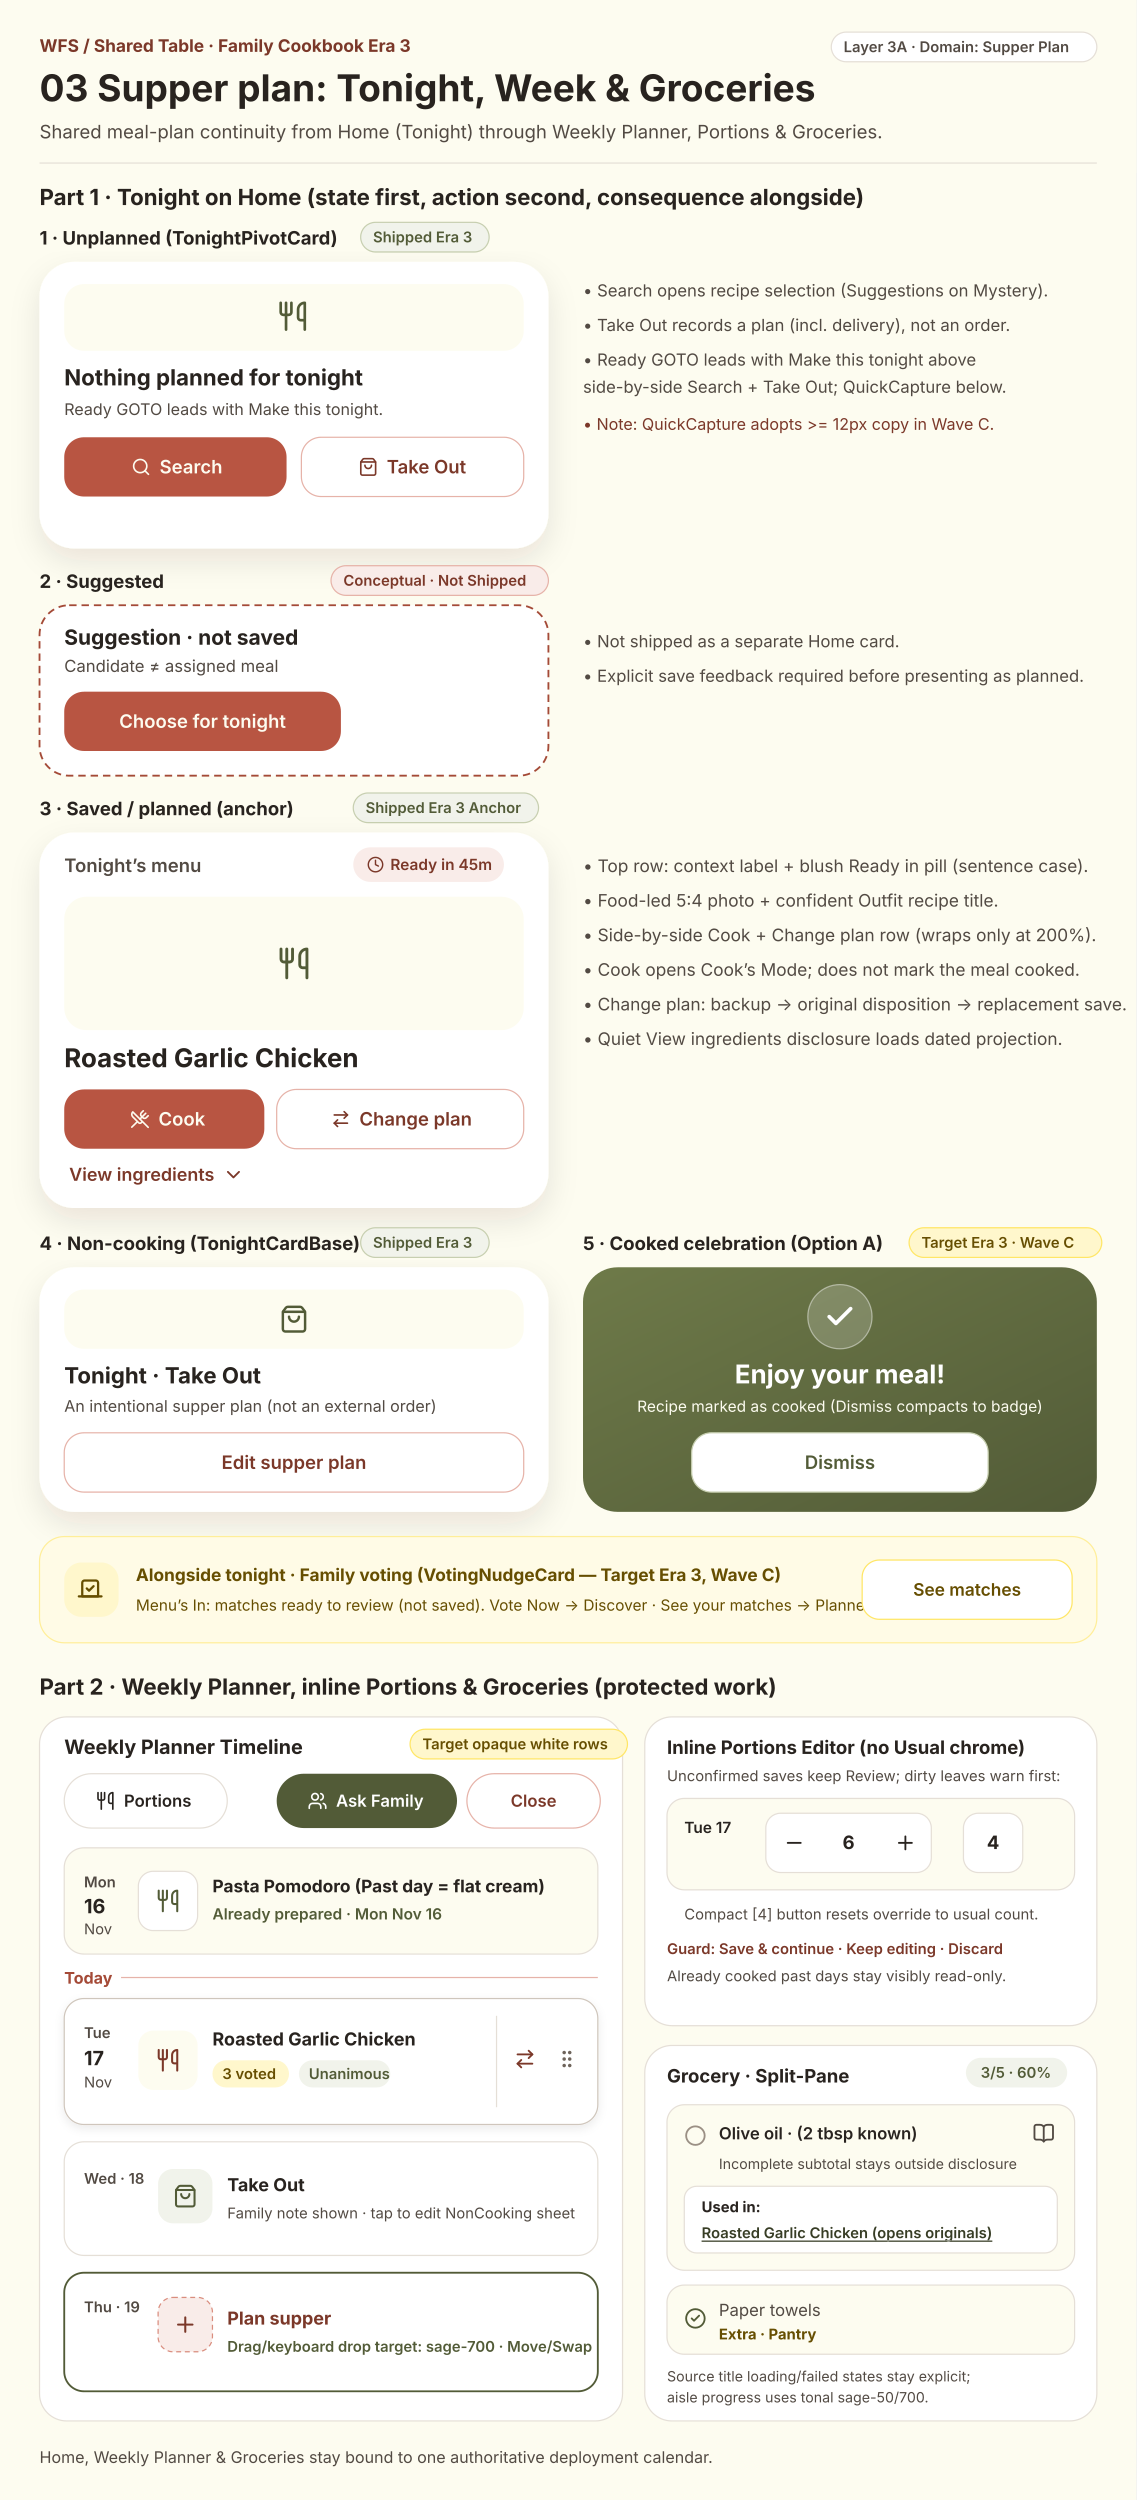
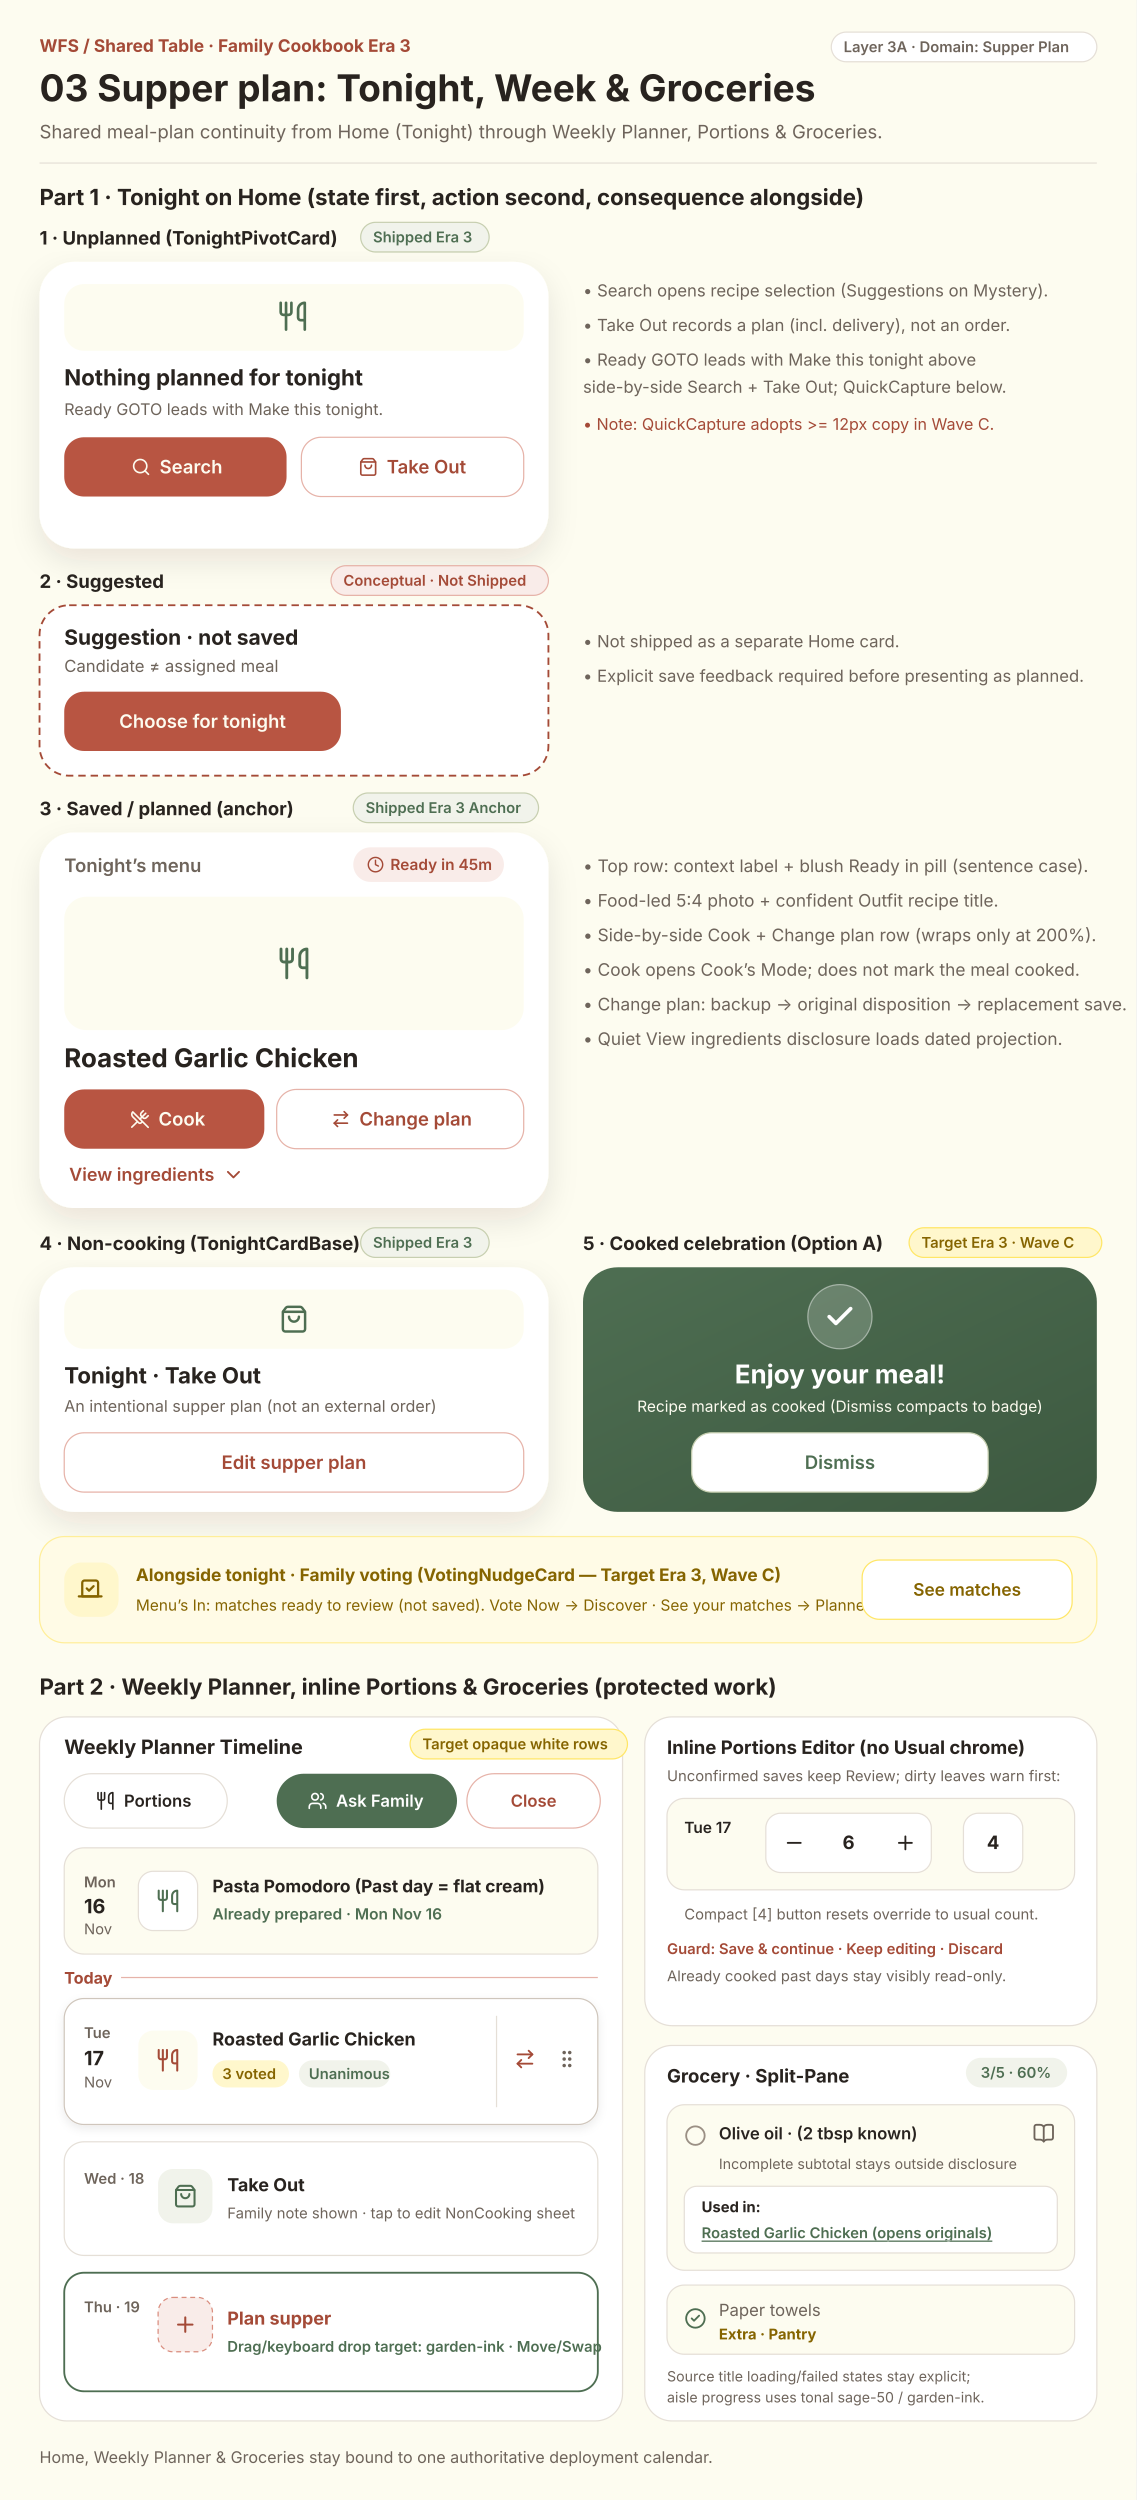
<svg xmlns="http://www.w3.org/2000/svg" width="920" height="2024" viewBox="0 0 920 2024" role="img" aria-labelledby="title desc">
  <defs>
    <filter id="cardShadow" x="-8%" y="-8%" width="116%" height="124%">
      <feDropShadow dx="0" dy="10" stdDeviation="12" flood-color="#28231F" flood-opacity="0.10" />
    </filter>
    <filter id="smShadow" x="-8%" y="-8%" width="116%" height="124%">
      <feDropShadow dx="0" dy="3" stdDeviation="4" flood-color="#28231F" flood-opacity="0.08" />
    </filter>
    <linearGradient id="herbGrad" x1="0" y1="0" x2="1" y2="1">
-       <stop offset="0%" stop-color="#6E7A49" />
-       <stop offset="100%" stop-color="#525B37" />
+       <stop offset="0%" stop-color="#4E6E52" />
+       <stop offset="100%" stop-color="#3D5940" />
    </linearGradient>
  </defs>
  <style>text { font-family: Inter, "DejaVu Sans", sans-serif; } .heading { font-family: Outfit, Inter, "DejaVu Sans", sans-serif; }</style>
  <rect x="0" y="0" width="920" height="2024" rx="0" fill="#FDFCF0" />
  <rect x="0" y="0" width="920" height="140" rx="0" fill="#FDFCF0" />
-   <text x="32" y="42" font-size="14" fill="#7B3829" font-weight="700">WFS / Shared Table · Family Cookbook Era 3</text>
+   <text x="32" y="42" font-size="14" fill="#A44A37" font-weight="700">WFS / Shared Table · Family Cookbook Era 3</text>
  <rect x="673" y="26" width="215" height="24" rx="12" fill="#FFFFFF" stroke="#E5DFD7" stroke-width="1" />
-   <text x="683" y="42.2" font-size="12" fill="#524A43" font-weight="600">Layer 3A · Domain: Supper Plan</text>
+   <text x="683" y="42.2" font-size="12" fill="#6E645B" font-weight="600">Layer 3A · Domain: Supper Plan</text>
  <text x="32" y="82" font-size="30" fill="#28231F" font-weight="700" class="heading">03  Supper plan: Tonight, Week &amp; Groceries</text>
-   <text x="32" y="112" font-size="15" fill="#524A43" font-weight="400">Shared meal-plan continuity from Home (Tonight) through Weekly Planner, Portions &amp; Groceries.</text>
+   <text x="32" y="112" font-size="15" fill="#6E645B" font-weight="400">Shared meal-plan continuity from Home (Tonight) through Weekly Planner, Portions &amp; Groceries.</text>
  <line x1="32" y1="132" x2="888" y2="132" stroke="#E5DFD7" stroke-width="1" />
  <text x="32" y="166" font-size="18" fill="#28231F" font-weight="700" class="heading">Part 1 · Tonight on Home (state first, action second, consequence alongside)</text>
  <text x="32" y="198" font-size="15" fill="#28231F" font-weight="700">1 · Unplanned (TonightPivotCard)</text>
  <rect x="292" y="180" width="104" height="24" rx="12" fill="#F1F3EB" stroke="#C7CFB0" stroke-width="1" />
-   <text x="302" y="196.2" font-size="12" fill="#525B37" font-weight="600">Shipped Era 3</text>
+   <text x="302" y="196.2" font-size="12" fill="#4E6E52" font-weight="600">Shipped Era 3</text>
  <rect x="32" y="212" width="412" height="232" rx="28" fill="#FFFFFF" filter="url(#cardShadow)" />
  <rect x="52" y="230" width="372" height="54" rx="16" fill="#FDFCF0" />
-   <g transform="translate(224 243) scale(1.0833)" fill="none" stroke="#525B37" stroke-width="2" stroke-linecap="round" stroke-linejoin="round">
+   <g transform="translate(224 243) scale(1.0833)" fill="none" stroke="#4E6E52" stroke-width="2" stroke-linecap="round" stroke-linejoin="round">
    <path d="M3 2v7c0 1.1.9 2 2 2h4a2 2 0 0 0 2-2V2" />
    <path d="M7 2v20" />
    <path d="M21 15V2a5 5 0 0 0-5 5v6c0 1.1.9 2 2 2h3Zm0 0v7" />
  </g>
  <text x="52" y="312" font-size="18" fill="#28231F" font-weight="700" class="heading">Nothing planned for tonight</text>
-   <text x="52" y="336" font-size="13" fill="#524A43" font-weight="400">Ready GOTO leads with Make this tonight.</text>
+   <text x="52" y="336" font-size="13" fill="#6E645B" font-weight="400">Ready GOTO leads with Make this tonight.</text>
  <rect x="52" y="354" width="180" height="48" rx="16" fill="#B85542" />
  <g transform="translate(106.2 370) scale(0.6667)" fill="none" stroke="#FDFCF0" stroke-width="2" stroke-linecap="round" stroke-linejoin="round">
    <path d="m21 21-4.34-4.34" />
    <circle cx="11" cy="11" r="8" />
  </g>
  <text x="129.2" y="383.25" font-size="15" fill="#FDFCF0" font-weight="600">Search</text>
  <rect x="244" y="354" width="180" height="48" rx="16" fill="#FFFFFF" stroke="#E6B3A9" stroke-width="1" />
-   <g transform="translate(290.1 370) scale(0.6667)" fill="none" stroke="#7B3829" stroke-width="2" stroke-linecap="round" stroke-linejoin="round">
+   <g transform="translate(290.1 370) scale(0.6667)" fill="none" stroke="#A44A37" stroke-width="2" stroke-linecap="round" stroke-linejoin="round">
    <path d="M16 10a4 4 0 0 1-8 0" />
    <path d="M3.103 6.034h17.794" />
    <path d="M3.4 5.467a2 2 0 0 0-.4 1.2V20a2 2 0 0 0 2 2h14a2 2 0 0 0 2-2V6.667a2 2 0 0 0-.4-1.2l-2-2.667A2 2 0 0 0 17 2H7a2 2 0 0 0-1.6.8z" />
  </g>
-   <text x="313.1" y="383.25" font-size="15" fill="#7B3829" font-weight="600">Take Out</text>
-   <text x="472" y="240" font-size="13.5" fill="#524A43" font-weight="400">• Search opens recipe selection (Suggestions on Mystery).</text>
-   <text x="472" y="268" font-size="13.5" fill="#524A43" font-weight="400">• Take Out records a plan (incl. delivery), not an order.</text>
-   <text x="472" y="296" font-size="13.5" fill="#524A43" font-weight="400">• Ready GOTO leads with Make this tonight above</text>
-   <text x="472" y="318" font-size="13.5" fill="#524A43" font-weight="400">  side-by-side Search + Take Out; QuickCapture below.</text>
-   <text x="472" y="348" font-size="13" fill="#7B3829" font-weight="400">• Note: QuickCapture adopts &gt;= 12px copy in Wave C.</text>
+   <text x="313.1" y="383.25" font-size="15" fill="#A44A37" font-weight="600">Take Out</text>
+   <text x="472" y="240" font-size="13.5" fill="#6E645B" font-weight="400">• Search opens recipe selection (Suggestions on Mystery).</text>
+   <text x="472" y="268" font-size="13.5" fill="#6E645B" font-weight="400">• Take Out records a plan (incl. delivery), not an order.</text>
+   <text x="472" y="296" font-size="13.5" fill="#6E645B" font-weight="400">• Ready GOTO leads with Make this tonight above</text>
+   <text x="472" y="318" font-size="13.5" fill="#6E645B" font-weight="400">  side-by-side Search + Take Out; QuickCapture below.</text>
+   <text x="472" y="348" font-size="13" fill="#A44A37" font-weight="400">• Note: QuickCapture adopts &gt;= 12px copy in Wave C.</text>
  <text x="32" y="476" font-size="15" fill="#28231F" font-weight="700">2 · Suggested</text>
  <rect x="268" y="458" width="176" height="24" rx="12" fill="#F9ECE9" stroke="#E6B3A9" stroke-width="1" />
-   <text x="278" y="474.2" font-size="12" fill="#7B3829" font-weight="600">Conceptual · Not Shipped</text>
+   <text x="278" y="474.2" font-size="12" fill="#A44A37" font-weight="600">Conceptual · Not Shipped</text>
  <rect x="32" y="490" width="412" height="138" rx="24" fill="#FFFFFF" stroke="#A44A37" stroke-width="1.5" stroke-dasharray="6 4" />
  <text x="52" y="522" font-size="17" fill="#28231F" font-weight="700" class="heading">Suggestion · not saved</text>
-   <text x="52" y="544" font-size="13.5" fill="#524A43" font-weight="400">Candidate ≠ assigned meal</text>
+   <text x="52" y="544" font-size="13.5" fill="#6E645B" font-weight="400">Candidate ≠ assigned meal</text>
  <rect x="52" y="560" width="224" height="48" rx="16" fill="#B85542" />
  <text x="164" y="589.25" font-size="15" fill="#FDFCF0" font-weight="600" text-anchor="middle">Choose for tonight</text>
-   <text x="472" y="524" font-size="13.5" fill="#524A43" font-weight="400">• Not shipped as a separate Home card.</text>
-   <text x="472" y="552" font-size="13.5" fill="#524A43" font-weight="400">• Explicit save feedback required before presenting as planned.</text>
+   <text x="472" y="524" font-size="13.5" fill="#6E645B" font-weight="400">• Not shipped as a separate Home card.</text>
+   <text x="472" y="552" font-size="13.5" fill="#6E645B" font-weight="400">• Explicit save feedback required before presenting as planned.</text>
  <text x="32" y="660" font-size="15" fill="#28231F" font-weight="700">3 · Saved / planned (anchor)</text>
  <rect x="286" y="642" width="150" height="24" rx="12" fill="#F1F3EB" stroke="#C7CFB0" stroke-width="1" />
-   <text x="296" y="658.2" font-size="12" fill="#525B37" font-weight="600">Shipped Era 3 Anchor</text>
+   <text x="296" y="658.2" font-size="12" fill="#4E6E52" font-weight="600">Shipped Era 3 Anchor</text>
  <rect x="32" y="674" width="412" height="304" rx="28" fill="#FFFFFF" filter="url(#cardShadow)" />
-   <text x="52" y="706" font-size="15" fill="#524A43" font-weight="600">Tonight’s menu</text>
+   <text x="52" y="706" font-size="15" fill="#6E645B" font-weight="600">Tonight’s menu</text>
  <rect x="286" y="686" width="122" height="28" rx="14" fill="#F9ECE9" />
-   <g transform="translate(297 693) scale(0.5833)" fill="none" stroke="#7B3829" stroke-width="2" stroke-linecap="round" stroke-linejoin="round">
+   <g transform="translate(297 693) scale(0.5833)" fill="none" stroke="#A44A37" stroke-width="2" stroke-linecap="round" stroke-linejoin="round">
    <circle cx="12" cy="12" r="10" />
    <path d="M12 6v6l4 2" />
  </g>
-   <text x="316" y="704.375" font-size="12.5" fill="#7B3829" font-weight="600">Ready in 45m</text>
+   <text x="316" y="704.375" font-size="12.5" fill="#A44A37" font-weight="600">Ready in 45m</text>
  <rect x="52" y="726" width="372" height="108" rx="18" fill="#FDFCF0" />
-   <g transform="translate(224 766) scale(1.1667)" fill="none" stroke="#525B37" stroke-width="2" stroke-linecap="round" stroke-linejoin="round">
+   <g transform="translate(224 766) scale(1.1667)" fill="none" stroke="#4E6E52" stroke-width="2" stroke-linecap="round" stroke-linejoin="round">
    <path d="M3 2v7c0 1.1.9 2 2 2h4a2 2 0 0 0 2-2V2" />
    <path d="M7 2v20" />
    <path d="M21 15V2a5 5 0 0 0-5 5v6c0 1.1.9 2 2 2h3Zm0 0v7" />
  </g>
  <text x="52" y="864" font-size="21" fill="#28231F" font-weight="700" class="heading">Roasted Garlic Chicken</text>
  <rect x="52" y="882" width="162" height="48" rx="16" fill="#B85542" />
  <g transform="translate(105.3 898) scale(0.6667)" fill="none" stroke="#FDFCF0" stroke-width="2" stroke-linecap="round" stroke-linejoin="round">
    <path d="m16 2-2.3 2.3a3 3 0 0 0 0 4.2l1.8 1.8a3 3 0 0 0 4.2 0L22 8" />
    <path d="M15 15 3.3 3.3a4.2 4.2 0 0 0 0 6l7.3 7.3c.7.7 2 .7 2.8 0L15 15Zm0 0 7 7" />
    <path d="m2.1 21.8 6.4-6.3" />
    <path d="m19 5-7 7" />
  </g>
  <text x="128.3" y="911.25" font-size="15" fill="#FDFCF0" font-weight="600">Cook</text>
  <rect x="224" y="882" width="200" height="48" rx="16" fill="#FFFFFF" stroke="#E6B3A9" stroke-width="1" />
-   <g transform="translate(267.95 898) scale(0.6667)" fill="none" stroke="#7B3829" stroke-width="2" stroke-linecap="round" stroke-linejoin="round">
+   <g transform="translate(267.95 898) scale(0.6667)" fill="none" stroke="#A44A37" stroke-width="2" stroke-linecap="round" stroke-linejoin="round">
    <path d="m16 3 4 4-4 4" />
    <path d="M20 7H4" />
    <path d="m8 21-4-4 4-4" />
    <path d="M4 17h16" />
  </g>
-   <text x="290.95" y="911.25" font-size="15" fill="#7B3829" font-weight="600">Change plan</text>
-   <text x="56" y="956" font-size="14.5" fill="#7B3829" font-weight="600">View ingredients</text>
-   <g transform="translate(180 942) scale(0.75)" fill="none" stroke="#7B3829" stroke-width="2" stroke-linecap="round" stroke-linejoin="round">
+   <text x="290.95" y="911.25" font-size="15" fill="#A44A37" font-weight="600">Change plan</text>
+   <text x="56" y="956" font-size="14.5" fill="#A44A37" font-weight="600">View ingredients</text>
+   <g transform="translate(180 942) scale(0.75)" fill="none" stroke="#A44A37" stroke-width="2" stroke-linecap="round" stroke-linejoin="round">
    <path d="m6 9 6 6 6-6" />
  </g>
-   <text x="472" y="706" font-size="14" fill="#524A43" font-weight="400">• Top row: context label + blush Ready in pill (sentence case).</text>
-   <text x="472" y="734" font-size="14" fill="#524A43" font-weight="400">• Food-led 5:4 photo + confident Outfit recipe title.</text>
-   <text x="472" y="762" font-size="14" fill="#524A43" font-weight="400">• Side-by-side Cook + Change plan row (wraps only at 200%).</text>
-   <text x="472" y="790" font-size="14" fill="#524A43" font-weight="400">• Cook opens Cook’s Mode; does not mark the meal cooked.</text>
-   <text x="472" y="818" font-size="14" fill="#524A43" font-weight="400">• Change plan: backup → original disposition → replacement save.</text>
-   <text x="472" y="846" font-size="14" fill="#524A43" font-weight="400">• Quiet View ingredients disclosure loads dated projection.</text>
+   <text x="472" y="706" font-size="14" fill="#6E645B" font-weight="400">• Top row: context label + blush Ready in pill (sentence case).</text>
+   <text x="472" y="734" font-size="14" fill="#6E645B" font-weight="400">• Food-led 5:4 photo + confident Outfit recipe title.</text>
+   <text x="472" y="762" font-size="14" fill="#6E645B" font-weight="400">• Side-by-side Cook + Change plan row (wraps only at 200%).</text>
+   <text x="472" y="790" font-size="14" fill="#6E645B" font-weight="400">• Cook opens Cook’s Mode; does not mark the meal cooked.</text>
+   <text x="472" y="818" font-size="14" fill="#6E645B" font-weight="400">• Change plan: backup → original disposition → replacement save.</text>
+   <text x="472" y="846" font-size="14" fill="#6E645B" font-weight="400">• Quiet View ingredients disclosure loads dated projection.</text>
  <text x="32" y="1012" font-size="15" fill="#28231F" font-weight="700">4 · Non-cooking (TonightCardBase)</text>
  <rect x="292" y="994" width="104" height="24" rx="12" fill="#F1F3EB" stroke="#C7CFB0" stroke-width="1" />
-   <text x="302" y="1010.2" font-size="12" fill="#525B37" font-weight="600">Shipped Era 3</text>
+   <text x="302" y="1010.2" font-size="12" fill="#4E6E52" font-weight="600">Shipped Era 3</text>
  <rect x="32" y="1026" width="412" height="198" rx="28" fill="#FFFFFF" filter="url(#cardShadow)" />
  <rect x="52" y="1044" width="372" height="48" rx="16" fill="#FDFCF0" />
-   <g transform="translate(226 1056) scale(1)" fill="none" stroke="#525B37" stroke-width="2" stroke-linecap="round" stroke-linejoin="round">
+   <g transform="translate(226 1056) scale(1)" fill="none" stroke="#4E6E52" stroke-width="2" stroke-linecap="round" stroke-linejoin="round">
    <path d="M16 10a4 4 0 0 1-8 0" />
    <path d="M3.103 6.034h17.794" />
    <path d="M3.4 5.467a2 2 0 0 0-.4 1.2V20a2 2 0 0 0 2 2h14a2 2 0 0 0 2-2V6.667a2 2 0 0 0-.4-1.2l-2-2.667A2 2 0 0 0 17 2H7a2 2 0 0 0-1.6.8z" />
  </g>
  <text x="52" y="1120" font-size="18" fill="#28231F" font-weight="700" class="heading">Tonight · Take Out</text>
-   <text x="52" y="1143" font-size="13" fill="#524A43" font-weight="400">An intentional supper plan (not an external order)</text>
+   <text x="52" y="1143" font-size="13" fill="#6E645B" font-weight="400">An intentional supper plan (not an external order)</text>
  <rect x="52" y="1160" width="372" height="48" rx="16" fill="#FFFFFF" stroke="#E6B3A9" stroke-width="1" />
-   <text x="238" y="1189.25" font-size="15" fill="#7B3829" font-weight="600" text-anchor="middle">Edit supper plan</text>
+   <text x="238" y="1189.25" font-size="15" fill="#A44A37" font-weight="600" text-anchor="middle">Edit supper plan</text>
  <text x="472" y="1012" font-size="15" fill="#28231F" font-weight="700">5 · Cooked celebration (Option A)</text>
  <rect x="736" y="994" width="156" height="24" rx="12" fill="#FFF7CC" stroke="#FFE666" stroke-width="1" />
-   <text x="746" y="1010.2" font-size="12" fill="#664E01" font-weight="600">Target Era 3 · Wave C</text>
+   <text x="746" y="1010.2" font-size="12" fill="#856400" font-weight="600">Target Era 3 · Wave C</text>
  <rect x="472" y="1026" width="416" height="198" rx="28" fill="url(#herbGrad)" />
  <rect x="654" y="1040" width="52" height="52" rx="26" fill="#FFFFFF" fill-opacity="0.18" stroke="#FFFFFF" stroke-opacity="0.45" />
  <g transform="translate(667 1053) scale(1.0833)" fill="none" stroke="#FFFFFF" stroke-width="2.8" stroke-linecap="round" stroke-linejoin="round">
    <path d="M20 6 9 17l-5-5" />
  </g>
  <text x="680" y="1120" font-size="21" fill="#FFFFFF" font-weight="700" class="heading" text-anchor="middle">Enjoy your meal!</text>
  <text x="680" y="1143" font-size="12.5" fill="#FDFCF0" font-weight="400" text-anchor="middle">Recipe marked as cooked (Dismiss compacts to badge)</text>
  <rect x="560" y="1160" width="240" height="48" rx="16" fill="#FFFFFF" stroke="#C7CFB0" stroke-width="1" />
-   <text x="680" y="1189.25" font-size="15" fill="#525B37" font-weight="600" text-anchor="middle">Dismiss</text>
+   <text x="680" y="1189.25" font-size="15" fill="#4E6E52" font-weight="600" text-anchor="middle">Dismiss</text>
  <rect x="32" y="1244" width="856" height="86" rx="20" fill="#FFFBE6" stroke="#FFEE99" stroke-width="1" />
  <rect x="52" y="1265" width="44" height="44" rx="14" fill="#FFF7CC" />
-   <g transform="translate(62 1275) scale(0.9167)" fill="none" stroke="#664E01" stroke-width="2" stroke-linecap="round" stroke-linejoin="round">
+   <g transform="translate(62 1275) scale(0.9167)" fill="none" stroke="#856400" stroke-width="2" stroke-linecap="round" stroke-linejoin="round">
    <path d="m9 12 2 2 4-4" />
    <path d="M5 7c0-1.1.9-2 2-2h10a2 2 0 0 1 2 2v12H5V7Z" />
    <path d="M22 19H2" />
  </g>
-   <text x="110" y="1280" font-size="14" fill="#664E01" font-weight="700">Alongside tonight · Family voting (VotingNudgeCard — Target Era 3, Wave C)</text>
-   <text x="110" y="1304" font-size="12.5" fill="#664E01" font-weight="400">Menu’s In: matches ready to review (not saved). Vote Now → Discover · See your matches → Planner.</text>
+   <text x="110" y="1280" font-size="14" fill="#856400" font-weight="700">Alongside tonight · Family voting (VotingNudgeCard — Target Era 3, Wave C)</text>
+   <text x="110" y="1304" font-size="12.5" fill="#856400" font-weight="400">Menu’s In: matches ready to review (not saved). Vote Now → Discover · See your matches → Planner.</text>
  <rect x="698" y="1263" width="170" height="48" rx="14" fill="#FFFFFF" stroke="#FFE666" stroke-width="1" />
-   <text x="783" y="1291.9" font-size="14" fill="#664E01" font-weight="600" text-anchor="middle">See matches</text>
+   <text x="783" y="1291.9" font-size="14" fill="#856400" font-weight="600" text-anchor="middle">See matches</text>
  <text x="32" y="1372" font-size="18" fill="#28231F" font-weight="700" class="heading">Part 2 · Weekly Planner, inline Portions &amp; Groceries (protected work)</text>
  <rect x="32" y="1390" width="472" height="570" rx="22" fill="#FFFFFF" stroke="#E5DFD7" stroke-width="1" />
  <text x="52" y="1420" font-size="16" fill="#28231F" font-weight="700" class="heading">Weekly Planner Timeline</text>
  <rect x="332" y="1400" width="176" height="24" rx="12" fill="#FFF7CC" stroke="#FFE666" stroke-width="1" />
-   <text x="342" y="1416.2" font-size="12" fill="#664E01" font-weight="600">Target opaque white rows</text>
+   <text x="342" y="1416.2" font-size="12" fill="#856400" font-weight="600">Target opaque white rows</text>
  <rect x="52" y="1436" width="132" height="44" rx="22" fill="#FFFFFF" stroke="#E5DFD7" stroke-width="1" />
  <g transform="translate(77.34 1450) scale(0.6667)" fill="none" stroke="#28231F" stroke-width="2" stroke-linecap="round" stroke-linejoin="round">
    <path d="M3 2v7c0 1.1.9 2 2 2h4a2 2 0 0 0 2-2V2" />
    <path d="M7 2v20" />
    <path d="M21 15V2a5 5 0 0 0-5 5v6c0 1.1.9 2 2 2h3Zm0 0v7" />
  </g>
  <text x="100.34" y="1462.72" font-size="13.5" fill="#28231F" font-weight="600">Portions</text>
-   <rect x="224" y="1436" width="146" height="44" rx="22" fill="#525B37" />
+   <rect x="224" y="1436" width="146" height="44" rx="22" fill="#4E6E52" />
  <g transform="translate(249.05 1450) scale(0.6667)" fill="none" stroke="#FFFFFF" stroke-width="2" stroke-linecap="round" stroke-linejoin="round">
    <path d="M16 21v-2a4 4 0 0 0-4-4H6a4 4 0 0 0-4 4v2" />
    <path d="M16 3.128a4 4 0 0 1 0 7.744" />
    <path d="M22 21v-2a4 4 0 0 0-3-3.87" />
    <circle cx="9" cy="7" r="4" />
  </g>
  <text x="272.05" y="1462.72" font-size="13.5" fill="#FFFFFF" font-weight="600">Ask Family</text>
  <rect x="378" y="1436" width="108" height="44" rx="22" fill="#FFFFFF" stroke="#E6B3A9" stroke-width="1" />
-   <text x="432" y="1462.72" font-size="13.5" fill="#7B3829" font-weight="600" text-anchor="middle">Close</text>
+   <text x="432" y="1462.72" font-size="13.5" fill="#A44A37" font-weight="600" text-anchor="middle">Close</text>
  <rect x="52" y="1496" width="432" height="86" rx="16" fill="#FDFCF0" stroke="#E5DFD7" stroke-width="1" />
-   <text x="68" y="1528" font-size="12" fill="#524A43" font-weight="600">Mon</text>
+   <text x="68" y="1528" font-size="12" fill="#6E645B" font-weight="600">Mon</text>
  <text x="68" y="1549" font-size="16" fill="#28231F" font-weight="700" class="heading">16</text>
-   <text x="68" y="1566" font-size="12" fill="#524A43" font-weight="400">Nov</text>
+   <text x="68" y="1566" font-size="12" fill="#6E645B" font-weight="400">Nov</text>
  <rect x="112" y="1515" width="48" height="48" rx="12" fill="#FFFFFF" stroke="#E5DFD7" stroke-width="1" />
-   <g transform="translate(126 1529) scale(0.8333)" fill="none" stroke="#525B37" stroke-width="2" stroke-linecap="round" stroke-linejoin="round">
+   <g transform="translate(126 1529) scale(0.8333)" fill="none" stroke="#4E6E52" stroke-width="2" stroke-linecap="round" stroke-linejoin="round">
    <path d="M3 2v7c0 1.1.9 2 2 2h4a2 2 0 0 0 2-2V2" />
    <path d="M7 2v20" />
    <path d="M21 15V2a5 5 0 0 0-5 5v6c0 1.1.9 2 2 2h3Zm0 0v7" />
  </g>
  <text x="172" y="1532" font-size="14" fill="#28231F" font-weight="700">Pasta Pomodoro (Past day = flat cream)</text>
-   <text x="172" y="1554" font-size="12.5" fill="#525B37" font-weight="600">Already prepared · Mon Nov 16</text>
+   <text x="172" y="1554" font-size="12.5" fill="#4E6E52" font-weight="600">Already prepared · Mon Nov 16</text>
  <text x="52" y="1606" font-size="13" fill="#A44A37" font-weight="700">Today</text>
  <line x1="98" y1="1601" x2="484" y2="1601" stroke="#E6B3A9" stroke-width="1" />
  <rect x="52" y="1618" width="432" height="102" rx="16" fill="#FFFFFF" stroke="#CFC6BC" stroke-width="1" filter="url(#smShadow)" />
-   <text x="68" y="1650" font-size="12" fill="#524A43" font-weight="600">Tue</text>
+   <text x="68" y="1650" font-size="12" fill="#6E645B" font-weight="600">Tue</text>
  <text x="68" y="1672" font-size="16" fill="#28231F" font-weight="700" class="heading">17</text>
-   <text x="68" y="1690" font-size="12" fill="#524A43" font-weight="400">Nov</text>
+   <text x="68" y="1690" font-size="12" fill="#6E645B" font-weight="400">Nov</text>
  <rect x="112" y="1644" width="48" height="48" rx="12" fill="#FDFCF0" />
-   <g transform="translate(126 1658) scale(0.8333)" fill="none" stroke="#7B3829" stroke-width="2" stroke-linecap="round" stroke-linejoin="round">
+   <g transform="translate(126 1658) scale(0.8333)" fill="none" stroke="#A44A37" stroke-width="2" stroke-linecap="round" stroke-linejoin="round">
    <path d="M3 2v7c0 1.1.9 2 2 2h4a2 2 0 0 0 2-2V2" />
    <path d="M7 2v20" />
    <path d="M21 15V2a5 5 0 0 0-5 5v6c0 1.1.9 2 2 2h3Zm0 0v7" />
  </g>
  <text x="172" y="1656" font-size="14.5" fill="#28231F" font-weight="700">Roasted Garlic Chicken</text>
  <rect x="172" y="1668" width="62" height="22" rx="11" fill="#FFF7CC" />
-   <text x="180" y="1683.2" font-size="12" fill="#664E01" font-weight="600">3 voted</text>
+   <text x="180" y="1683.2" font-size="12" fill="#856400" font-weight="600">3 voted</text>
  <rect x="242" y="1668" width="74" height="22" rx="11" fill="#F1F3EB" />
-   <text x="250" y="1683.2" font-size="12" fill="#525B37" font-weight="600">Unanimous</text>
+   <text x="250" y="1683.2" font-size="12" fill="#4E6E52" font-weight="600">Unanimous</text>
  <line x1="402" y1="1632" x2="402" y2="1706" stroke="#E5DFD7" stroke-width="1" />
-   <g transform="translate(416 1658) scale(0.75)" fill="none" stroke="#7B3829" stroke-width="2" stroke-linecap="round" stroke-linejoin="round">
+   <g transform="translate(416 1658) scale(0.75)" fill="none" stroke="#A44A37" stroke-width="2" stroke-linecap="round" stroke-linejoin="round">
    <path d="m16 3 4 4-4 4" />
    <path d="M20 7H4" />
    <path d="m8 21-4-4 4-4" />
    <path d="M4 17h16" />
  </g>
  <g transform="translate(450 1658) scale(0.75)" fill="none" stroke="#6E645B" stroke-width="2" stroke-linecap="round" stroke-linejoin="round">
    <circle cx="9" cy="12" r="1" />
    <circle cx="9" cy="5" r="1" />
    <circle cx="9" cy="19" r="1" />
    <circle cx="15" cy="12" r="1" />
    <circle cx="15" cy="5" r="1" />
    <circle cx="15" cy="19" r="1" />
  </g>
  <rect x="52" y="1734" width="432" height="92" rx="16" fill="#FFFFFF" stroke="#E5DFD7" stroke-width="1" />
-   <text x="68" y="1768" font-size="12" fill="#524A43" font-weight="600">Wed · 18</text>
+   <text x="68" y="1768" font-size="12" fill="#6E645B" font-weight="600">Wed · 18</text>
  <rect x="128" y="1756" width="44" height="44" rx="12" fill="#F1F3EB" />
-   <g transform="translate(140 1768) scale(0.8333)" fill="none" stroke="#525B37" stroke-width="2" stroke-linecap="round" stroke-linejoin="round">
+   <g transform="translate(140 1768) scale(0.8333)" fill="none" stroke="#4E6E52" stroke-width="2" stroke-linecap="round" stroke-linejoin="round">
    <path d="M16 10a4 4 0 0 1-8 0" />
    <path d="M3.103 6.034h17.794" />
    <path d="M3.4 5.467a2 2 0 0 0-.4 1.2V20a2 2 0 0 0 2 2h14a2 2 0 0 0 2-2V6.667a2 2 0 0 0-.4-1.2l-2-2.667A2 2 0 0 0 17 2H7a2 2 0 0 0-1.6.8z" />
  </g>
  <text x="184" y="1774" font-size="14.5" fill="#28231F" font-weight="700">Take Out</text>
-   <text x="184" y="1796" font-size="12" fill="#524A43" font-weight="400">Family note shown · tap to edit NonCooking sheet</text>
-   <rect x="52" y="1840" width="432" height="96" rx="16" fill="#FFFFFF" stroke="#525B37" stroke-width="1.5" />
-   <text x="68" y="1872" font-size="12" fill="#524A43" font-weight="600">Thu · 19</text>
+   <text x="184" y="1796" font-size="12" fill="#6E645B" font-weight="400">Family note shown · tap to edit NonCooking sheet</text>
+   <rect x="52" y="1840" width="432" height="96" rx="16" fill="#FFFFFF" stroke="#4E6E52" stroke-width="1.5" />
+   <text x="68" y="1872" font-size="12" fill="#6E645B" font-weight="600">Thu · 19</text>
  <rect x="128" y="1860" width="44" height="44" rx="12" fill="#F9ECE9" stroke="#D98D7E" stroke-width="1" stroke-dasharray="4 3" />
-   <g transform="translate(140 1872) scale(0.8333)" fill="none" stroke="#7B3829" stroke-width="2" stroke-linecap="round" stroke-linejoin="round">
+   <g transform="translate(140 1872) scale(0.8333)" fill="none" stroke="#A44A37" stroke-width="2" stroke-linecap="round" stroke-linejoin="round">
    <path d="M5 12h14" />
    <path d="M12 5v14" />
  </g>
-   <text x="184" y="1882" font-size="14.5" fill="#7B3829" font-weight="700">Plan supper</text>
-   <text x="184" y="1904" font-size="12" fill="#525B37" font-weight="600">Drag/keyboard drop target: sage-700 · Move/Swap</text>
+   <text x="184" y="1882" font-size="14.5" fill="#A44A37" font-weight="700">Plan supper</text>
+   <text x="184" y="1904" font-size="12" fill="#4E6E52" font-weight="600">Drag/keyboard drop target: garden-ink · Move/Swap</text>
  <rect x="522" y="1390" width="366" height="250" rx="22" fill="#FFFFFF" stroke="#E5DFD7" stroke-width="1" />
  <text x="540" y="1420" font-size="15" fill="#28231F" font-weight="700" class="heading">Inline Portions Editor (no Usual chrome)</text>
-   <text x="540" y="1442" font-size="12" fill="#524A43" font-weight="400">Unconfirmed saves keep Review; dirty leaves warn first:</text>
+   <text x="540" y="1442" font-size="12" fill="#6E645B" font-weight="400">Unconfirmed saves keep Review; dirty leaves warn first:</text>
  <rect x="540" y="1456" width="330" height="74" rx="14" fill="#FDFCF0" stroke="#E5DFD7" stroke-width="1" />
  <text x="554" y="1484" font-size="12.5" fill="#28231F" font-weight="600">Tue 17</text>
  <rect x="620" y="1468" width="134" height="48" rx="12" fill="#FFFFFF" stroke="#E5DFD7" stroke-width="1" />
  <g transform="translate(634 1483) scale(0.75)" fill="none" stroke="#28231F" stroke-width="2" stroke-linecap="round" stroke-linejoin="round">
    <path d="M5 12h14" />
  </g>
  <text x="687" y="1497" font-size="15" fill="#28231F" font-weight="700" text-anchor="middle">6</text>
  <g transform="translate(724 1483) scale(0.75)" fill="none" stroke="#28231F" stroke-width="2" stroke-linecap="round" stroke-linejoin="round">
    <path d="M5 12h14" />
    <path d="M12 5v14" />
  </g>
  <rect x="780" y="1468" width="48" height="48" rx="12" fill="#FFFFFF" stroke="#E5DFD7" stroke-width="1" />
  <text x="804" y="1497" font-size="15" fill="#28231F" font-weight="700" text-anchor="middle">4</text>
-   <text x="554" y="1554" font-size="12" fill="#524A43" font-weight="400">Compact [4] button resets override to usual count.</text>
-   <text x="540" y="1582" font-size="12" fill="#7B3829" font-weight="600">Guard: Save &amp; continue · Keep editing · Discard</text>
-   <text x="540" y="1604" font-size="12" fill="#524A43" font-weight="400">Already cooked past days stay visibly read-only.</text>
+   <text x="554" y="1554" font-size="12" fill="#6E645B" font-weight="400">Compact [4] button resets override to usual count.</text>
+   <text x="540" y="1582" font-size="12" fill="#A44A37" font-weight="600">Guard: Save &amp; continue · Keep editing · Discard</text>
+   <text x="540" y="1604" font-size="12" fill="#6E645B" font-weight="400">Already cooked past days stay visibly read-only.</text>
  <rect x="522" y="1656" width="366" height="304" rx="22" fill="#FFFFFF" stroke="#E5DFD7" stroke-width="1" />
  <text x="540" y="1686" font-size="15" fill="#28231F" font-weight="700" class="heading">Grocery · Split-Pane</text>
  <rect x="782" y="1666" width="82" height="24" rx="12" fill="#F1F3EB" />
-   <text x="794" y="1682.2" font-size="12" fill="#525B37" font-weight="600">3/5 · 60%</text>
+   <text x="794" y="1682.2" font-size="12" fill="#4E6E52" font-weight="600">3/5 · 60%</text>
  <rect x="540" y="1704" width="330" height="134" rx="14" fill="#FDFCF0" stroke="#E5DFD7" stroke-width="1" />
  <g transform="translate(554 1720) scale(0.75)" fill="none" stroke="#9B9085" stroke-width="2" stroke-linecap="round" stroke-linejoin="round">
    <circle cx="12" cy="12" r="10" />
  </g>
  <text x="582" y="1732" font-size="13.5" fill="#28231F" font-weight="600">Olive oil · (2 tbsp known)</text>
-   <g transform="translate(836 1718) scale(0.75)" fill="none" stroke="#524A43" stroke-width="2" stroke-linecap="round" stroke-linejoin="round">
+   <g transform="translate(836 1718) scale(0.75)" fill="none" stroke="#6E645B" stroke-width="2" stroke-linecap="round" stroke-linejoin="round">
    <path d="M12 5v16" />
    <path d="M20.001 19A2 2 0 0022 17V5a2 2 0 00-1.999-2L16 3.002A5 5 0 0012 5a5 5 0 00-4-2H4a2 2 0 00-2 2v12a2 2 0 001.999 2H8a5 5 0 014 2 5 5 0 014-2z" />
  </g>
-   <text x="582" y="1756" font-size="11.5" fill="#524A43" font-weight="400">Incomplete subtotal stays outside disclosure</text>
+   <text x="582" y="1756" font-size="11.5" fill="#6E645B" font-weight="400">Incomplete subtotal stays outside disclosure</text>
  <rect x="554" y="1770" width="302" height="54" rx="10" fill="#FFFFFF" stroke="#E5DFD7" stroke-width="1" />
  <text x="568" y="1791" font-size="12" fill="#28231F" font-weight="700">Used in:</text>
-   <text x="568" y="1812" font-size="12" fill="#373D25" font-weight="600" text-decoration="underline">Roasted Garlic Chicken  (opens originals)</text>
+   <text x="568" y="1812" font-size="12" fill="#4E6E52" font-weight="600" text-decoration="underline">Roasted Garlic Chicken  (opens originals)</text>
  <rect x="540" y="1850" width="330" height="56" rx="14" fill="#FDFCF0" stroke="#E5DFD7" stroke-width="1" />
-   <g transform="translate(554 1868) scale(0.75)" fill="none" stroke="#525B37" stroke-width="2" stroke-linecap="round" stroke-linejoin="round">
+   <g transform="translate(554 1868) scale(0.75)" fill="none" stroke="#4E6E52" stroke-width="2" stroke-linecap="round" stroke-linejoin="round">
    <circle cx="12" cy="12" r="10" />
    <path d="m16 9-5.5 5.5L8 12" />
  </g>
-   <text x="582" y="1875" font-size="13.5" fill="#524A43" font-weight="400">Paper towels</text>
-   <text x="582" y="1894" font-size="12" fill="#664E01" font-weight="700">Extra · Pantry</text>
-   <text x="540" y="1928" font-size="11.5" fill="#524A43" font-weight="400">Source title loading/failed states stay explicit;</text>
-   <text x="540" y="1945" font-size="11.5" fill="#524A43" font-weight="400">aisle progress uses tonal sage-50/700.</text>
-   <text x="32" y="1994" font-size="13" fill="#524A43" font-weight="400">Home, Weekly Planner &amp; Groceries stay bound to one authoritative deployment calendar.</text>
+   <text x="582" y="1875" font-size="13.5" fill="#6E645B" font-weight="400">Paper towels</text>
+   <text x="582" y="1894" font-size="12" fill="#856400" font-weight="700">Extra · Pantry</text>
+   <text x="540" y="1928" font-size="11.5" fill="#6E645B" font-weight="400">Source title loading/failed states stay explicit;</text>
+   <text x="540" y="1945" font-size="11.5" fill="#6E645B" font-weight="400">aisle progress uses tonal sage-50 / garden-ink.</text>
+   <text x="32" y="1994" font-size="13" fill="#6E645B" font-weight="400">Home, Weekly Planner &amp; Groceries stay bound to one authoritative deployment calendar.</text>
</svg>
